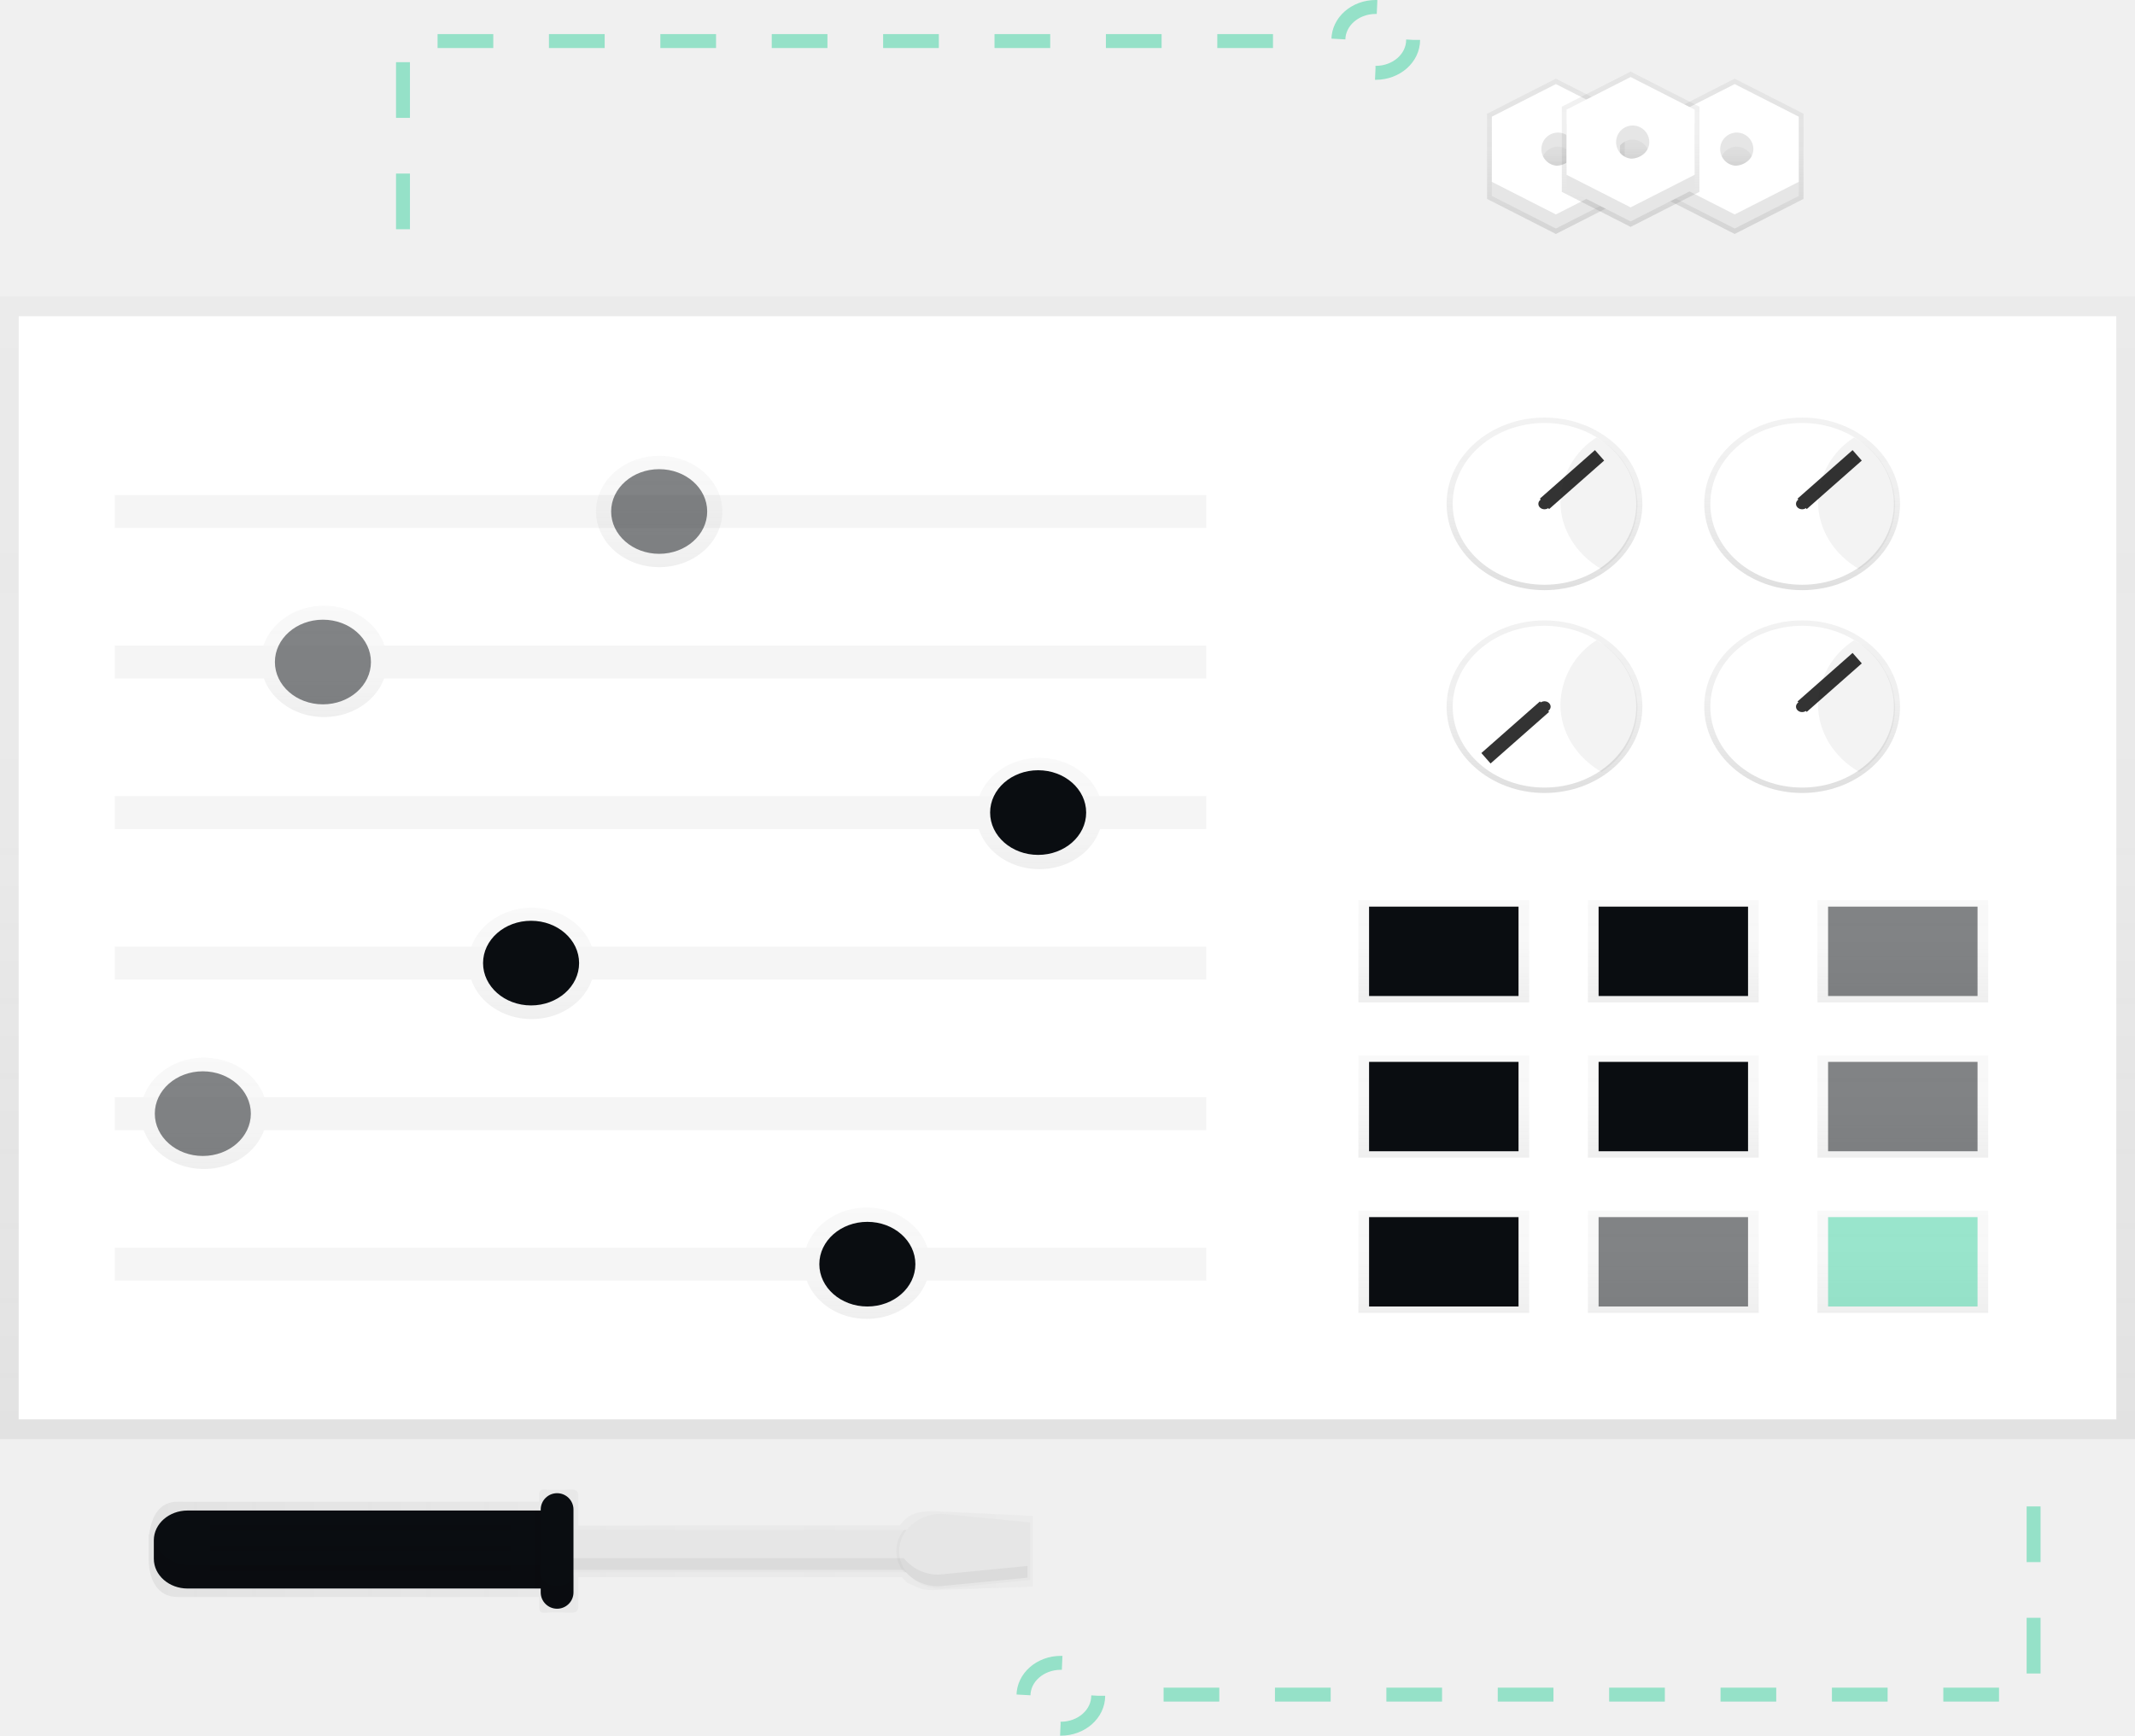
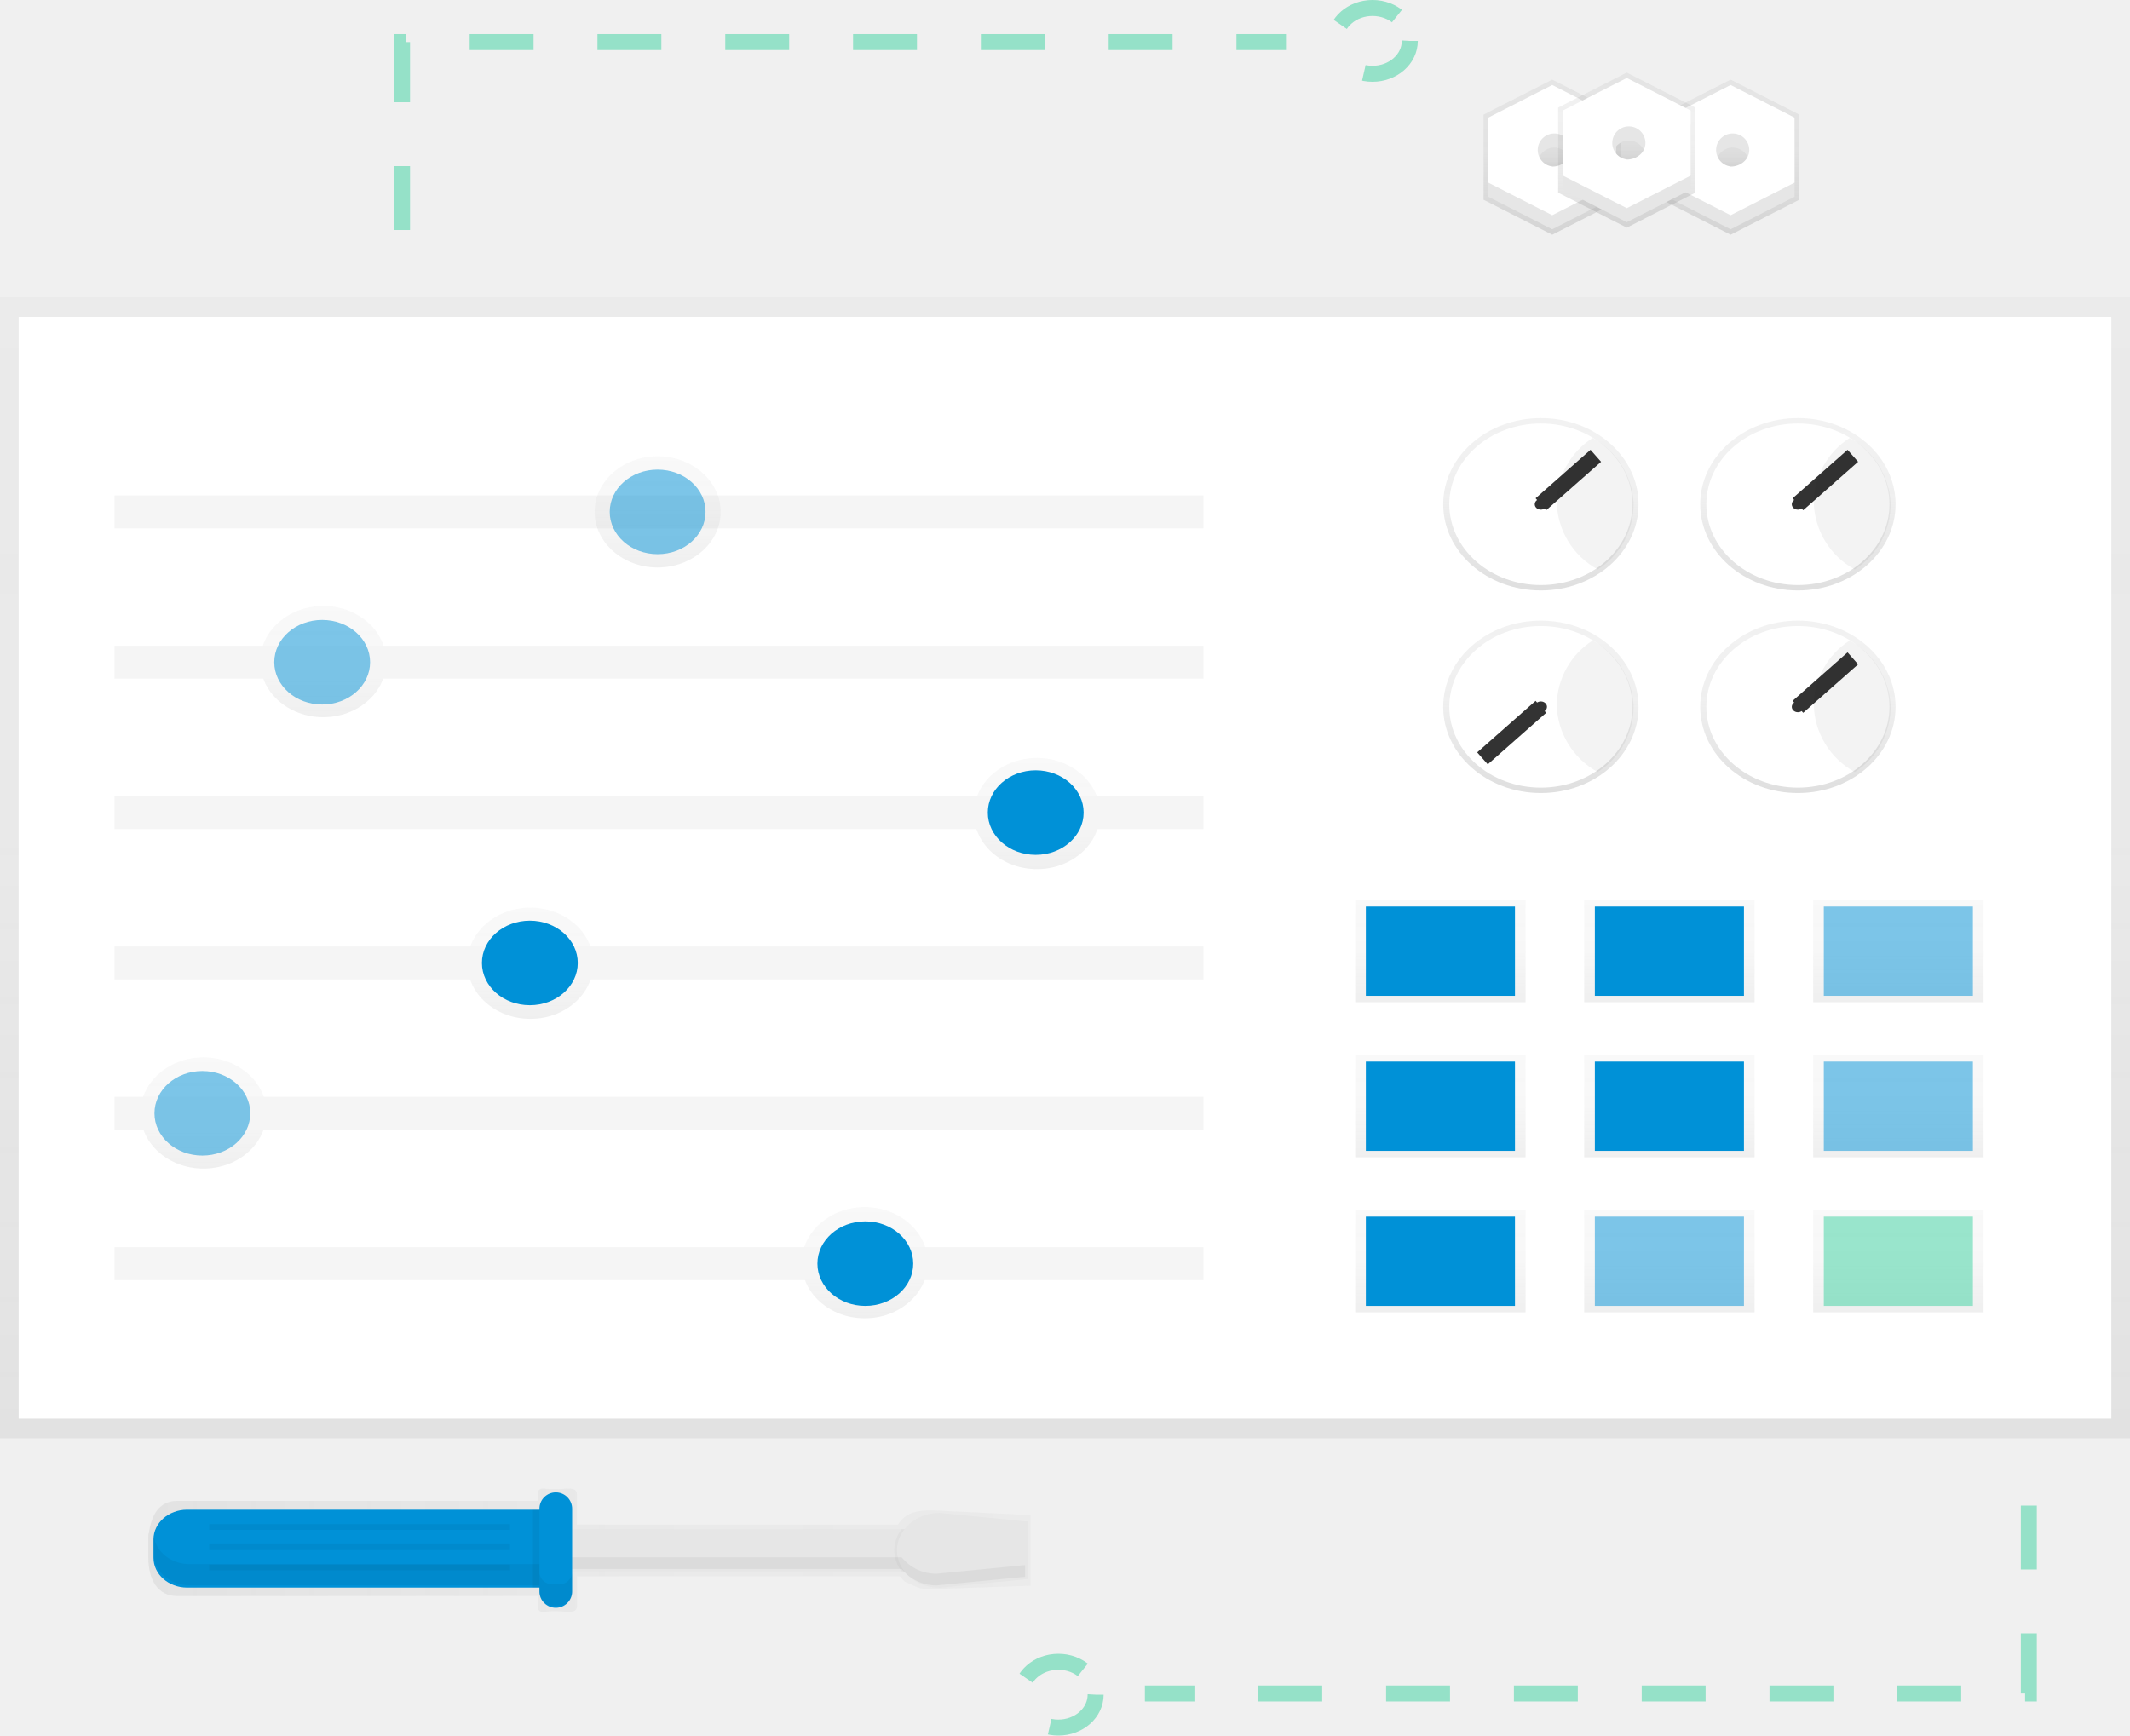
- <svg xmlns="http://www.w3.org/2000/svg" xmlns:xlink="http://www.w3.org/1999/xlink" id="undraw_control_panel1_20gm_1_" data-name="undraw_control_panel1_20gm (1)" width="460" height="374" viewBox="0 0 460 374">
+ <svg xmlns="http://www.w3.org/2000/svg" xmlns:xlink="http://www.w3.org/1999/xlink" id="control_panel" width="400" height="326" viewBox="0 0 400 326">
  <defs>
    <linearGradient id="linear-gradient" x1="0.5" y1="1" x2="0.5" gradientUnits="objectBoundingBox">
      <stop offset="0" stop-color="gray" stop-opacity="0.251" />
      <stop offset="0.54" stop-color="gray" stop-opacity="0.122" />
      <stop offset="1" stop-color="gray" stop-opacity="0.102" />
    </linearGradient>
    <linearGradient id="linear-gradient-8" x1="0.5" x2="0.5" y2="0" xlink:href="#linear-gradient" />
    <linearGradient id="linear-gradient-17" x1="0" y1="0.5" x2="1" y2="0.5" xlink:href="#linear-gradient" />
    <linearGradient id="linear-gradient-19" x1="0.5" x2="0.5" y2="-0.001" xlink:href="#linear-gradient" />
    <linearGradient id="linear-gradient-20" x1="0.5" x2="0.5" y2="0" xlink:href="#linear-gradient" />
    <linearGradient id="linear-gradient-24" x1="0.5" x2="0.5" y2="0" xlink:href="#linear-gradient" />
  </defs>
-   <rect id="Rectangle_223" data-name="Rectangle 223" width="460" height="246.171" transform="translate(0 63.914)" opacity="0.5" fill="url(#linear-gradient)" />
-   <rect id="Rectangle_224" data-name="Rectangle 224" width="451.948" height="237.701" transform="translate(4.026 68.147)" fill="#fff" />
-   <rect id="Rectangle_225" data-name="Rectangle 225" width="235.176" height="7.097" transform="translate(24.726 106.667)" fill="#f5f5f5" />
-   <ellipse id="Ellipse_158" data-name="Ellipse 158" cx="13.602" cy="11.99" rx="13.602" ry="11.99" transform="translate(128.421 98.226)" opacity="0.5" fill="url(#linear-gradient)" />
-   <ellipse id="Ellipse_159" data-name="Ellipse 159" cx="13.602" cy="11.99" rx="13.602" ry="11.99" transform="translate(56.205 130.528)" opacity="0.5" fill="url(#linear-gradient)" />
-   <ellipse id="Ellipse_160" data-name="Ellipse 160" cx="13.602" cy="11.99" rx="13.602" ry="11.99" transform="translate(210.337 163.305)" opacity="0.5" fill="url(#linear-gradient)" />
-   <ellipse id="Ellipse_161" data-name="Ellipse 161" cx="13.602" cy="11.99" rx="13.602" ry="11.99" transform="translate(100.935 195.608)" opacity="0.5" fill="url(#linear-gradient)" />
-   <ellipse id="Ellipse_162" data-name="Ellipse 162" cx="13.602" cy="11.99" rx="13.602" ry="11.99" transform="translate(30.336 227.91)" opacity="0.5" fill="url(#linear-gradient)" />
-   <ellipse id="Ellipse_163" data-name="Ellipse 163" cx="13.602" cy="11.99" rx="13.602" ry="11.99" transform="translate(173.151 260.212)" opacity="0.5" fill="url(#linear-gradient)" />
-   <ellipse id="Ellipse_164" data-name="Ellipse 164" cx="10.347" cy="9.121" rx="10.347" ry="9.121" transform="translate(131.676 101.095)" fill="#0a0d11" opacity="0.5" />
-   <rect id="Rectangle_226" data-name="Rectangle 226" width="235.176" height="7.097" transform="translate(24.726 139.103)" fill="#f5f5f5" />
-   <ellipse id="Ellipse_165" data-name="Ellipse 165" cx="10.347" cy="9.121" rx="10.347" ry="9.121" transform="translate(59.228 133.53)" fill="#0a0d11" opacity="0.5" />
-   <rect id="Rectangle_227" data-name="Rectangle 227" width="235.176" height="7.097" transform="translate(24.726 171.542)" fill="#f5f5f5" />
-   <ellipse id="Ellipse_166" data-name="Ellipse 166" cx="10.347" cy="9.121" rx="10.347" ry="9.121" transform="translate(213.328 165.97)" fill="#0a0d11" />
-   <rect id="Rectangle_228" data-name="Rectangle 228" width="235.176" height="7.097" transform="translate(24.726 203.978)" fill="#f5f5f5" />
-   <ellipse id="Ellipse_167" data-name="Ellipse 167" cx="10.347" cy="9.121" rx="10.347" ry="9.121" transform="translate(104.077 198.406)" fill="#0a0d11" />
-   <rect id="Rectangle_229" data-name="Rectangle 229" width="235.176" height="7.097" transform="translate(24.726 236.418)" fill="#f5f5f5" />
-   <ellipse id="Ellipse_168" data-name="Ellipse 168" cx="10.347" cy="9.121" rx="10.347" ry="9.121" transform="translate(33.354 230.845)" fill="#0a0d11" opacity="0.5" />
-   <rect id="Rectangle_230" data-name="Rectangle 230" width="235.176" height="7.097" transform="translate(24.726 268.853)" fill="#f5f5f5" />
-   <ellipse id="Ellipse_169" data-name="Ellipse 169" cx="10.347" cy="9.121" rx="10.347" ry="9.121" transform="translate(176.53 263.281)" fill="#0a0d11" />
-   <rect id="Rectangle_231" data-name="Rectangle 231" width="36.798" height="22.013" transform="translate(292.674 193.988)" opacity="0.5" fill="url(#linear-gradient-8)" />
-   <rect id="Rectangle_232" data-name="Rectangle 232" width="36.798" height="22.013" transform="translate(342.126 193.988)" opacity="0.5" fill="url(#linear-gradient-8)" />
-   <rect id="Rectangle_233" data-name="Rectangle 233" width="36.798" height="22.013" transform="translate(391.578 193.988)" opacity="0.5" fill="url(#linear-gradient-8)" />
-   <rect id="Rectangle_234" data-name="Rectangle 234" width="36.798" height="22.013" transform="translate(292.674 227.439)" opacity="0.5" fill="url(#linear-gradient-8)" />
-   <rect id="Rectangle_235" data-name="Rectangle 235" width="36.798" height="22.013" transform="translate(342.126 227.439)" opacity="0.5" fill="url(#linear-gradient-8)" />
-   <rect id="Rectangle_236" data-name="Rectangle 236" width="36.798" height="22.013" transform="translate(391.578 227.439)" opacity="0.5" fill="url(#linear-gradient-8)" />
-   <rect id="Rectangle_237" data-name="Rectangle 237" width="36.798" height="22.013" transform="translate(292.674 260.886)" opacity="0.5" fill="url(#linear-gradient)" />
-   <rect id="Rectangle_238" data-name="Rectangle 238" width="36.798" height="22.013" transform="translate(342.126 260.886)" opacity="0.5" fill="url(#linear-gradient)" />
-   <rect id="Rectangle_239" data-name="Rectangle 239" width="36.798" height="22.013" transform="translate(391.578 260.886)" opacity="0.5" fill="url(#linear-gradient)" />
-   <rect id="Rectangle_240" data-name="Rectangle 240" width="32.201" height="19.258" transform="translate(294.976 195.361)" fill="#0a0d11" />
-   <rect id="Rectangle_241" data-name="Rectangle 241" width="32.201" height="19.258" transform="translate(344.427 195.361)" fill="#0a0d11" />
-   <rect id="Rectangle_242" data-name="Rectangle 242" width="32.201" height="19.258" transform="translate(393.874 195.361)" fill="#0a0d11" opacity="0.5" />
-   <rect id="Rectangle_243" data-name="Rectangle 243" width="32.201" height="19.258" transform="translate(294.976 228.812)" fill="#0a0d11" />
-   <rect id="Rectangle_244" data-name="Rectangle 244" width="32.201" height="19.258" transform="translate(344.427 228.812)" fill="#0a0d11" />
-   <rect id="Rectangle_245" data-name="Rectangle 245" width="32.201" height="19.258" transform="translate(393.874 228.812)" fill="#0a0d11" opacity="0.5" />
-   <rect id="Rectangle_246" data-name="Rectangle 246" width="32.201" height="19.258" transform="translate(294.976 262.264)" fill="#0a0d11" />
-   <rect id="Rectangle_247" data-name="Rectangle 247" width="32.201" height="19.258" transform="translate(344.427 262.264)" fill="#0a0d11" opacity="0.5" />
-   <rect id="Rectangle_248" data-name="Rectangle 248" width="32.201" height="19.258" transform="translate(393.874 262.264)" fill="#3ad29f" opacity="0.5" />
-   <path id="Path_334" data-name="Path 334" d="M401.873,736.635c-3.234,0-5.632.475-7.335,3.088H325.21v-6.584c0-1.71-2.479-1.069-4.112-1.069h-1.353c-1.617,0-2.964-.641-2.964,1.069v1.468H238.918c-4.031,0-5.632,3.116-6.181,7.168a3.046,3.046,0,0,0-.043-.309c-.027.29-.043.584-.043.879v4.432c0,4.617,1.854,8.356,6.273,8.356h77.864v2.228c0,1.71,1.326,1.069,2.964,1.069H321.1c1.617,0,4.112.641,4.112-1.069v-6.5h69.753a9.8,9.8,0,0,0,1.046,1.159c2.986,1.335,3.029,1.629,5.761,1.629l21.374-.76V737.675Z" transform="translate(-200.622 -411.016)" opacity="0.5" fill="url(#linear-gradient-17)" />
-   <rect id="Rectangle_249" data-name="Rectangle 249" width="106.95" height="9.121" transform="translate(89.699 329.671)" fill="#e6e6e6" />
-   <path id="Path_335" data-name="Path 335" d="M531.58,754.91h0a7.428,7.428,0,0,0,1.617,4.56h1.347V750.35H533.2A7.428,7.428,0,0,0,531.58,754.91Z" transform="translate(-338.451 -420.674)" opacity="0.03" />
-   <path id="Path_336" data-name="Path 336" d="M560.909,757.251l-19.067,1.9c-5.06,0-9.162-3.616-9.162-8.076h0c0-4.46,4.1-8.076,9.162-8.076l19.067,1.867Z" transform="translate(-338.958 -416.816)" fill="#e6e6e6" />
-   <path id="Path_337" data-name="Path 337" d="M444.179,763.15H338.55v2.532H444.179a9.561,9.561,0,0,0,7.583,3.529l19.067-1.857v-2.532l-19.067,1.867A9.558,9.558,0,0,1,444.179,763.15Z" transform="translate(-249.449 -427.394)" opacity="0.05" />
-   <path id="Path_338" data-name="Path 338" d="M68.775,683.53h77.492v16.807H68.775c-4.018,0-7.276-2.871-7.276-6.413v-3.995C61.509,686.393,64.764,683.53,68.775,683.53Z" transform="translate(-28.356 -358.044)" fill="#0a0d11" />
-   <rect id="Rectangle_250" data-name="Rectangle 250" width="7.06" height="24.896" rx="3.53" transform="translate(116.5 321.752)" fill="#0a0d11" />
-   <rect id="Rectangle_251" data-name="Rectangle 251" width="1.412" height="16.807" transform="translate(115.088 325.486)" opacity="0.05" />
-   <rect id="Rectangle_252" data-name="Rectangle 252" width="64.967" height="1.245" transform="translate(45.173 328.598)" opacity="0.05" />
-   <rect id="Rectangle_253" data-name="Rectangle 253" width="64.967" height="1.245" transform="translate(45.173 332.954)" opacity="0.05" />
-   <rect id="Rectangle_254" data-name="Rectangle 254" width="64.967" height="1.245" transform="translate(45.173 337.314)" opacity="0.05" />
-   <path id="Path_339" data-name="Path 339" d="M322.286,763.829h-1.31A2.718,2.718,0,0,1,318.1,761.3v-1.824H242.531c-3.971,0-7.3-2.642-7.717-6.123a6.1,6.1,0,0,0-.043.722v3.121c0,3.778,3.474,6.841,7.76,6.841H318.1v1.824a2.718,2.718,0,0,0,2.872,2.532h1.31a2.718,2.718,0,0,0,2.872-2.532V761.3a2.718,2.718,0,0,1-2.867,2.532Z" transform="translate(-201.599 -422.249)" opacity="0.05" />
-   <path id="Path_340" data-name="Path 340" d="M680.826,34.04,666,41.588v18.36l14.826,7.544,14.826-7.544V41.588Z" transform="translate(-307.076 -17.082)" fill="url(#linear-gradient)" />
-   <path id="Path_341" data-name="Path 341" d="M863.365,127.022a4.432,4.432,0,0,1-3.934-2.194,4.625,4.625,0,0,1,7.868,0A4.432,4.432,0,0,1,863.365,127.022Z" transform="translate(-489.614 -91.144)" opacity="0.5" fill="url(#linear-gradient-19)" />
-   <path id="Path_342" data-name="Path 342" d="M854.922,100.88l-13.8,7.021v14.047l13.8,7.016,13.8-7.021V107.906Zm0,17.576a3.577,3.577,0,1,1,4.026-3.548,3.346,3.346,0,0,1-1.172,2.521,4.315,4.315,0,0,1-2.854,1.046Z" transform="translate(-481.172 -79.723)" fill="#e6e6e6" />
-   <path id="Path_343" data-name="Path 343" d="M854.922,94.48l-13.8,7.021v14.047l13.8,7.021,13.8-7.021V101.506Zm0,17.576a3.577,3.577,0,1,1,4.026-3.553,3.345,3.345,0,0,1-1.169,2.525,4.314,4.314,0,0,1-2.856,1.048Z" transform="translate(-481.172 -76.363)" fill="#fff" />
-   <path id="Path_344" data-name="Path 344" d="M609.341,34.04,594.51,41.588v18.36l14.831,7.544,14.826-7.544V41.588Z" transform="translate(-274.113 -17.082)" fill="url(#linear-gradient-20)" />
-   <path id="Path_345" data-name="Path 345" d="M791.885,127.022a4.432,4.432,0,0,1-3.934-2.194,4.625,4.625,0,0,1,7.868,0A4.433,4.433,0,0,1,791.885,127.022Z" transform="translate(-456.657 -91.144)" opacity="0.5" fill="url(#linear-gradient-19)" />
-   <path id="Path_346" data-name="Path 346" d="M783.442,100.88l-13.8,7.021v14.047l13.8,7.016,13.8-7.021V107.906Zm0,17.576a3.577,3.577,0,1,1,4.026-3.548,3.346,3.346,0,0,1-1.171,2.521,4.315,4.315,0,0,1-2.854,1.046Z" transform="translate(-448.214 -79.723)" fill="#e6e6e6" />
-   <path id="Path_347" data-name="Path 347" d="M783.442,94.48l-13.8,7.021v14.047l13.8,7.021,13.8-7.021V101.506Zm0,17.576a3.577,3.577,0,1,1,4.026-3.548,3.346,3.346,0,0,1-1.171,2.521,4.315,4.315,0,0,1-2.854,1.046Z" transform="translate(-448.214 -76.363)" fill="#fff" />
-   <path id="Path_348" data-name="Path 348" d="M639.216,30.84,624.39,38.388V56.743l14.826,7.548,14.826-7.548V38.388Z" transform="translate(-287.89 -15.403)" fill="url(#linear-gradient)" />
-   <path id="Path_349" data-name="Path 349" d="M821.754,123.822a4.432,4.432,0,0,1-3.934-2.194,4.625,4.625,0,0,1,7.868,0A4.432,4.432,0,0,1,821.754,123.822Z" transform="translate(-470.429 -89.464)" opacity="0.5" fill="url(#linear-gradient-19)" />
-   <path id="Path_350" data-name="Path 350" d="M813.312,97.68l-13.8,7.021v14.032l13.8,7.021,13.8-7.021V104.706Zm0,17.576a3.577,3.577,0,1,1,4.026-3.548,3.346,3.346,0,0,1-1.171,2.521,4.315,4.315,0,0,1-2.854,1.046Z" transform="translate(-461.986 -78.043)" fill="#e6e6e6" />
-   <path id="Path_351" data-name="Path 351" d="M813.312,91.28,799.51,98.3v14.047l13.8,7.021,13.8-7.021V98.306Zm0,17.576a3.577,3.577,0,1,1,4.026-3.548,3.346,3.346,0,0,1-1.171,2.521,4.315,4.315,0,0,1-2.854,1.046Z" transform="translate(-461.986 -74.683)" fill="#fff" />
-   <path id="Path_352" data-name="Path 352" d="M161.11,57.519V16.97h190.9" transform="translate(-74.284 -8.121)" fill="none" stroke="#3ad29f" stroke-miterlimit="10" stroke-width="3" stroke-dasharray="12" opacity="0.5" />
-   <ellipse id="Ellipse_170" data-name="Ellipse 170" cx="8.052" cy="7.097" rx="8.052" ry="7.097" transform="translate(288.363 1.5)" fill="none" stroke="#3ad29f" stroke-miterlimit="10" stroke-width="3" stroke-dasharray="12" opacity="0.5" />
-   <path id="Path_353" data-name="Path 353" d="M649.684,681.67v40.549H458.78" transform="translate(-211.532 -357.067)" fill="none" stroke="#3ad29f" stroke-miterlimit="10" stroke-width="3" stroke-dasharray="12" opacity="0.5" />
-   <ellipse id="Ellipse_171" data-name="Ellipse 171" cx="8.052" cy="7.097" rx="8.052" ry="7.097" transform="translate(220.512 358.306)" fill="none" stroke="#3ad29f" stroke-miterlimit="10" stroke-width="3" stroke-dasharray="12" opacity="0.5" />
-   <ellipse id="Ellipse_172" data-name="Ellipse 172" cx="21.094" cy="18.593" rx="21.094" ry="18.593" transform="translate(311.677 89.979)" fill="url(#linear-gradient-24)" />
-   <ellipse id="Ellipse_173" data-name="Ellipse 173" cx="19.773" cy="17.429" rx="19.773" ry="17.429" transform="translate(312.997 91.143)" fill="#fff" />
-   <ellipse id="Ellipse_174" data-name="Ellipse 174" cx="1.32" cy="1.164" rx="1.32" ry="1.164" transform="translate(331.45 107.408)" fill="#333" />
-   <line id="Line_24" data-name="Line 24" y1="10.455" x2="11.862" transform="translate(332.77 98.117)" fill="none" stroke="#333" stroke-miterlimit="10" stroke-width="3" />
-   <path id="Path_354" data-name="Path 354" d="M797.05,268.633c0,5.848,3.325,11.306,8.86,14.531a16.722,16.722,0,0,0,7.74-14.433,17.072,17.072,0,0,0-8.844-13.931A16.771,16.771,0,0,0,797.05,268.633Z" transform="translate(-460.852 -160.526)" opacity="0.05" />
-   <ellipse id="Ellipse_175" data-name="Ellipse 175" cx="21.094" cy="18.593" rx="21.094" ry="18.593" transform="translate(367.186 89.979)" fill="url(#linear-gradient-24)" />
-   <ellipse id="Ellipse_176" data-name="Ellipse 176" cx="19.773" cy="17.429" rx="19.773" ry="17.429" transform="translate(368.507 91.143)" fill="#fff" />
-   <ellipse id="Ellipse_177" data-name="Ellipse 177" cx="1.32" cy="1.164" rx="1.32" ry="1.164" transform="translate(386.959 107.408)" fill="#333" />
-   <line id="Line_25" data-name="Line 25" y1="10.455" x2="11.862" transform="translate(388.28 98.117)" fill="none" stroke="#333" stroke-miterlimit="10" stroke-width="3" />
-   <path id="Path_355" data-name="Path 355" d="M900.05,268.633c0,5.848,3.325,11.306,8.86,14.531a16.723,16.723,0,0,0,7.74-14.433A17.072,17.072,0,0,0,907.8,254.8,16.771,16.771,0,0,0,900.05,268.633Z" transform="translate(-508.343 -160.526)" opacity="0.05" />
-   <ellipse id="Ellipse_178" data-name="Ellipse 178" cx="21.094" cy="18.593" rx="21.094" ry="18.593" transform="translate(311.677 133.682)" fill="url(#linear-gradient-24)" />
-   <ellipse id="Ellipse_179" data-name="Ellipse 179" cx="19.773" cy="17.429" rx="19.773" ry="17.429" transform="translate(312.997 134.846)" fill="#fff" />
-   <ellipse id="Ellipse_180" data-name="Ellipse 180" cx="1.32" cy="1.164" rx="1.32" ry="1.164" transform="translate(331.45 151.111)" fill="#333" />
-   <line id="Line_26" data-name="Line 26" x1="12.611" y2="11.116" transform="translate(320.16 152.275)" fill="none" stroke="#333" stroke-miterlimit="10" stroke-width="3" />
-   <path id="Path_356" data-name="Path 356" d="M797.05,360.633c0,5.848,3.325,11.306,8.86,14.531a16.722,16.722,0,0,0,7.74-14.433,17.072,17.072,0,0,0-8.844-13.931A16.771,16.771,0,0,0,797.05,360.633Z" transform="translate(-460.852 -208.823)" opacity="0.05" />
-   <ellipse id="Ellipse_181" data-name="Ellipse 181" cx="21.094" cy="18.593" rx="21.094" ry="18.593" transform="translate(367.186 133.682)" fill="url(#linear-gradient-24)" />
-   <ellipse id="Ellipse_182" data-name="Ellipse 182" cx="19.773" cy="17.429" rx="19.773" ry="17.429" transform="translate(368.507 134.846)" fill="#fff" />
-   <ellipse id="Ellipse_183" data-name="Ellipse 183" cx="1.32" cy="1.164" rx="1.32" ry="1.164" transform="translate(386.959 151.111)" fill="#333" />
-   <line id="Line_27" data-name="Line 27" y1="10.455" x2="11.862" transform="translate(388.28 141.82)" fill="none" stroke="#333" stroke-miterlimit="10" stroke-width="3" />
-   <path id="Path_357" data-name="Path 357" d="M900.05,360.633c0,5.848,3.325,11.306,8.86,14.531a16.723,16.723,0,0,0,7.74-14.433A17.072,17.072,0,0,0,907.8,346.8,16.771,16.771,0,0,0,900.05,360.633Z" transform="translate(-508.343 -208.823)" opacity="0.05" />
+   <rect id="Rectangle_358" data-name="Rectangle 358" width="400" height="214.321" transform="translate(0 55.839)" opacity="0.5" fill="url(#linear-gradient)" />
+   <rect id="Rectangle_359" data-name="Rectangle 359" width="392.999" height="206.947" transform="translate(3.501 59.524)" fill="#fff" />
+   <rect id="Rectangle_360" data-name="Rectangle 360" width="204.501" height="6.179" transform="translate(21.501 93.061)" fill="#f5f5f5" />
+   <ellipse id="Ellipse_318" data-name="Ellipse 318" cx="11.828" cy="10.439" rx="11.828" ry="10.439" transform="translate(111.67 85.712)" opacity="0.5" fill="url(#linear-gradient)" />
+   <ellipse id="Ellipse_319" data-name="Ellipse 319" cx="11.828" cy="10.439" rx="11.828" ry="10.439" transform="translate(48.874 113.835)" opacity="0.5" fill="url(#linear-gradient)" />
+   <ellipse id="Ellipse_320" data-name="Ellipse 320" cx="11.828" cy="10.439" rx="11.828" ry="10.439" transform="translate(182.902 142.371)" opacity="0.5" fill="url(#linear-gradient)" />
+   <ellipse id="Ellipse_321" data-name="Ellipse 321" cx="11.828" cy="10.439" rx="11.828" ry="10.439" transform="translate(87.77 170.494)" opacity="0.5" fill="url(#linear-gradient)" />
+   <ellipse id="Ellipse_322" data-name="Ellipse 322" cx="11.828" cy="10.439" rx="11.828" ry="10.439" transform="translate(26.379 198.617)" opacity="0.5" fill="url(#linear-gradient)" />
+   <ellipse id="Ellipse_323" data-name="Ellipse 323" cx="11.828" cy="10.439" rx="11.828" ry="10.439" transform="translate(150.566 226.74)" opacity="0.5" fill="url(#linear-gradient)" />
+   <ellipse id="Ellipse_324" data-name="Ellipse 324" cx="8.998" cy="7.941" rx="8.998" ry="7.941" transform="translate(114.501 88.21)" fill="#0091d7" opacity="0.5" />
+   <rect id="Rectangle_361" data-name="Rectangle 361" width="204.501" height="6.179" transform="translate(21.501 121.3)" fill="#f5f5f5" />
+   <ellipse id="Ellipse_325" data-name="Ellipse 325" cx="8.998" cy="7.941" rx="8.998" ry="7.941" transform="translate(51.503 116.448)" fill="#0091d7" opacity="0.5" />
+   <rect id="Rectangle_362" data-name="Rectangle 362" width="204.501" height="6.179" transform="translate(21.501 149.542)" fill="#f5f5f5" />
+   <ellipse id="Ellipse_326" data-name="Ellipse 326" cx="8.998" cy="7.941" rx="8.998" ry="7.941" transform="translate(185.503 144.691)" fill="#0091d7" />
+   <rect id="Rectangle_363" data-name="Rectangle 363" width="204.501" height="6.179" transform="translate(21.501 177.781)" fill="#f5f5f5" />
+   <ellipse id="Ellipse_327" data-name="Ellipse 327" cx="8.998" cy="7.941" rx="8.998" ry="7.941" transform="translate(90.502 172.93)" fill="#0091d7" />
+   <rect id="Rectangle_364" data-name="Rectangle 364" width="204.501" height="6.179" transform="translate(21.501 206.024)" fill="#f5f5f5" />
+   <ellipse id="Ellipse_328" data-name="Ellipse 328" cx="8.998" cy="7.941" rx="8.998" ry="7.941" transform="translate(29.004 201.173)" fill="#0091d7" opacity="0.5" />
+   <rect id="Rectangle_365" data-name="Rectangle 365" width="204.501" height="6.179" transform="translate(21.501 234.263)" fill="#f5f5f5" />
+   <ellipse id="Ellipse_329" data-name="Ellipse 329" cx="8.998" cy="7.941" rx="8.998" ry="7.941" transform="translate(153.505 229.411)" fill="#0091d7" />
+   <rect id="Rectangle_366" data-name="Rectangle 366" width="31.998" height="19.165" transform="translate(254.499 169.084)" opacity="0.5" fill="url(#linear-gradient-8)" />
+   <rect id="Rectangle_367" data-name="Rectangle 367" width="31.998" height="19.165" transform="translate(297.501 169.084)" opacity="0.5" fill="url(#linear-gradient-8)" />
+   <rect id="Rectangle_368" data-name="Rectangle 368" width="31.998" height="19.165" transform="translate(340.503 169.084)" opacity="0.5" fill="url(#linear-gradient-8)" />
+   <rect id="Rectangle_369" data-name="Rectangle 369" width="31.998" height="19.165" transform="translate(254.499 198.207)" opacity="0.5" fill="url(#linear-gradient-8)" />
+   <rect id="Rectangle_370" data-name="Rectangle 370" width="31.998" height="19.165" transform="translate(297.501 198.207)" opacity="0.5" fill="url(#linear-gradient-8)" />
+   <rect id="Rectangle_371" data-name="Rectangle 371" width="31.998" height="19.165" transform="translate(340.503 198.207)" opacity="0.5" fill="url(#linear-gradient-8)" />
+   <rect id="Rectangle_372" data-name="Rectangle 372" width="31.998" height="19.165" transform="translate(254.499 227.327)" opacity="0.5" fill="url(#linear-gradient)" />
+   <rect id="Rectangle_373" data-name="Rectangle 373" width="31.998" height="19.165" transform="translate(297.501 227.327)" opacity="0.5" fill="url(#linear-gradient)" />
+   <rect id="Rectangle_374" data-name="Rectangle 374" width="31.998" height="19.165" transform="translate(340.503 227.327)" opacity="0.5" fill="url(#linear-gradient)" />
+   <rect id="Rectangle_375" data-name="Rectangle 375" width="28.001" height="16.766" transform="translate(256.501 170.279)" fill="#0091d7" />
+   <rect id="Rectangle_376" data-name="Rectangle 376" width="28.001" height="16.766" transform="translate(299.502 170.279)" fill="#0091d7" />
+   <rect id="Rectangle_377" data-name="Rectangle 377" width="28.001" height="16.766" transform="translate(342.499 170.279)" fill="#0091d7" opacity="0.5" />
+   <rect id="Rectangle_378" data-name="Rectangle 378" width="28.001" height="16.766" transform="translate(256.501 199.403)" fill="#0091d7" />
+   <rect id="Rectangle_379" data-name="Rectangle 379" width="28.001" height="16.766" transform="translate(299.502 199.403)" fill="#0091d7" />
+   <rect id="Rectangle_380" data-name="Rectangle 380" width="28.001" height="16.766" transform="translate(342.499 199.403)" fill="#0091d7" opacity="0.5" />
+   <rect id="Rectangle_381" data-name="Rectangle 381" width="28.001" height="16.766" transform="translate(256.501 228.526)" fill="#0091d7" />
+   <rect id="Rectangle_382" data-name="Rectangle 382" width="28.001" height="16.766" transform="translate(299.502 228.526)" fill="#0091d7" opacity="0.5" />
+   <rect id="Rectangle_383" data-name="Rectangle 383" width="28.001" height="16.766" transform="translate(342.499 228.526)" fill="#3ad29f" opacity="0.5" />
+   <path id="Path_538" data-name="Path 538" d="M379.8,736.029c-2.812,0-4.9.414-6.378,2.688H313.137v-5.732c0-1.489-2.156-.93-3.576-.93h-1.176c-1.406,0-2.577-.558-2.577.93v1.278H238.1c-3.505,0-4.9,2.713-5.375,6.241a2.648,2.648,0,0,0-.037-.269c-.023.252-.038.509-.038.765v3.859c0,4.02,1.612,7.275,5.455,7.275h67.708v1.94c0,1.489,1.153.93,2.577.93h1.176c1.406,0,3.576.558,3.576-.93v-5.658H373.8a8.541,8.541,0,0,0,.909,1.009c2.6,1.162,2.634,1.419,5.01,1.419l18.586-.662V736.935Z" transform="translate(-204.799 -452.345)" opacity="0.5" fill="url(#linear-gradient-17)" />
+   <rect id="Rectangle_384" data-name="Rectangle 384" width="93" height="7.941" transform="translate(77.999 287.212)" fill="#e6e6e6" />
+   <path id="Path_539" data-name="Path 539" d="M531.58,754.32h0a6.472,6.472,0,0,0,1.406,3.97h1.172V750.35h-1.172A6.472,6.472,0,0,0,531.58,754.32Z" transform="translate(-363.641 -463.134)" opacity="0.03" />
+   <path id="Path_540" data-name="Path 540" d="M557.227,755.407l-16.58,1.654c-4.4,0-7.967-3.148-7.967-7.031h0c0-3.883,3.567-7.031,7.967-7.031l16.58,1.625Z" transform="translate(-364.226 -458.823)" fill="#e6e6e6" />
+   <path id="Path_541" data-name="Path 541" d="M430.4,763.15H338.55v2.2H430.4A8.31,8.31,0,0,0,437,768.427l16.58-1.617v-2.2L437,766.231A8.307,8.307,0,0,1,430.4,763.15Z" transform="translate(-261.071 -470.64)" opacity="0.05" />
+   <path id="Path_542" data-name="Path 542" d="M67.827,683.53h67.384v14.632H67.827c-3.494,0-6.327-2.5-6.327-5.583V689.1c.008-3.079,2.838-5.571,6.327-5.571Z" transform="translate(-32.679 -399.961)" fill="#0091d7" />
+   <rect id="Rectangle_385" data-name="Rectangle 385" width="6.139" height="21.675" rx="3.07" transform="translate(101.304 280.318)" fill="#0091d7" />
+   <rect id="Rectangle_386" data-name="Rectangle 386" width="1.228" height="14.632" transform="translate(100.076 283.569)" opacity="0.05" />
+   <rect id="Rectangle_387" data-name="Rectangle 387" width="56.493" height="1.084" transform="translate(39.281 286.278)" opacity="0.05" />
+   <rect id="Rectangle_388" data-name="Rectangle 388" width="56.493" height="1.084" transform="translate(39.281 290.07)" opacity="0.05" />
+   <rect id="Rectangle_389" data-name="Rectangle 389" width="56.493" height="1.084" transform="translate(39.281 293.867)" opacity="0.05" />
+   <path id="Path_543" data-name="Path 543" d="M310.871,762.474h-1.139a2.365,2.365,0,0,1-2.5-2.2v-1.588H241.518c-3.453,0-6.349-2.3-6.711-5.331a5.319,5.319,0,0,0-.038.628V756.7c0,3.289,3.021,5.955,6.748,5.955H307.23v1.588a2.365,2.365,0,0,0,2.5,2.2h1.139a2.365,2.365,0,0,0,2.5-2.2v-3.97a2.364,2.364,0,0,1-2.493,2.2Z" transform="translate(-205.926 -464.893)" opacity="0.05" />
+   <path id="Path_544" data-name="Path 544" d="M678.892,34.04,666,40.612V56.6l12.892,6.568L691.784,56.6V40.612Z" transform="translate(-353.892 -19.082)" fill="url(#linear-gradient)" />
+   <path id="Path_545" data-name="Path 545" d="M862.851,126.454a3.853,3.853,0,0,1-3.421-1.91,4.02,4.02,0,0,1,6.842,0A3.853,3.853,0,0,1,862.851,126.454Z" transform="translate(-537.851 -95.024)" opacity="0.5" fill="url(#linear-gradient-19)" />
+   <path id="Path_546" data-name="Path 546" d="M853.122,100.88l-12,6.113v12.229l12,6.108,12-6.113V107Zm0,15.3a3.114,3.114,0,1,1,3.5-3.089,2.915,2.915,0,0,1-1.019,2.2,3.749,3.749,0,0,1-2.482.911Z" transform="translate(-528.121 -82.266)" fill="#e6e6e6" />
+   <path id="Path_547" data-name="Path 547" d="M853.122,94.48l-12,6.113v12.229l12,6.113,12-6.113V100.6Zm0,15.3a3.114,3.114,0,1,1,3.5-3.094,2.913,2.913,0,0,1-1.017,2.2,3.749,3.749,0,0,1-2.484.912Z" transform="translate(-528.121 -78.513)" fill="#fff" />
+   <path id="Path_548" data-name="Path 548" d="M607.407,34.04l-12.9,6.572V56.6l12.9,6.568L620.3,56.6V40.612Z" transform="translate(-315.904 -19.082)" fill="url(#linear-gradient-20)" />
+   <path id="Path_549" data-name="Path 549" d="M791.371,126.454a3.853,3.853,0,0,1-3.421-1.91,4.02,4.02,0,0,1,6.842,0A3.853,3.853,0,0,1,791.371,126.454Z" transform="translate(-499.869 -95.024)" opacity="0.5" fill="url(#linear-gradient-19)" />
+   <path id="Path_550" data-name="Path 550" d="M781.642,100.88l-12,6.113v12.229l12,6.108,12-6.113V107Zm0,15.3a3.114,3.114,0,1,1,3.5-3.089,2.915,2.915,0,0,1-1.019,2.2,3.749,3.749,0,0,1-2.482.911Z" transform="translate(-490.139 -82.266)" fill="#e6e6e6" />
+   <path id="Path_551" data-name="Path 551" d="M781.642,94.48l-12,6.113v12.229l12,6.113,12-6.113V100.6Zm0,15.3a3.114,3.114,0,1,1,3.5-3.089,2.915,2.915,0,0,1-1.019,2.2,3.749,3.749,0,0,1-2.482.911Z" transform="translate(-490.139 -78.513)" fill="#fff" />
+   <path id="Path_552" data-name="Path 552" d="M637.282,30.84,624.39,37.412v15.98l12.892,6.572,12.892-6.572V37.412Z" transform="translate(-331.781 -17.206)" fill="url(#linear-gradient)" />
+   <path id="Path_553" data-name="Path 553" d="M821.241,123.254a3.853,3.853,0,0,1-3.421-1.91,4.02,4.02,0,0,1,6.842,0A3.853,3.853,0,0,1,821.241,123.254Z" transform="translate(-515.741 -93.148)" opacity="0.5" fill="url(#linear-gradient-19)" />
+   <path id="Path_554" data-name="Path 554" d="M811.512,97.68l-12,6.113V116.01l12,6.113,12-6.113V103.8Zm0,15.3a3.114,3.114,0,1,1,3.5-3.089,2.915,2.915,0,0,1-1.019,2.2,3.749,3.749,0,0,1-2.482.911Z" transform="translate(-506.011 -80.39)" fill="#e6e6e6" />
+   <path id="Path_555" data-name="Path 555" d="M811.512,91.28l-12,6.113v12.229l12,6.113,12-6.113V97.4Zm0,15.3a3.114,3.114,0,1,1,3.5-3.089,2.914,2.914,0,0,1-1.019,2.2,3.749,3.749,0,0,1-2.482.911Z" transform="translate(-506.011 -76.637)" fill="#fff" />
+   <path id="Path_556" data-name="Path 556" d="M161.11,52.273V16.97h166" transform="translate(-85.609 -9.072)" fill="none" stroke="#3ad29f" stroke-miterlimit="10" stroke-width="3" stroke-dasharray="12" opacity="0.5" />
+   <ellipse id="Ellipse_330" data-name="Ellipse 330" cx="7.001" cy="6.179" rx="7.001" ry="6.179" transform="translate(250.75 1.5)" fill="none" stroke="#3ad29f" stroke-miterlimit="10" stroke-width="3" stroke-dasharray="12" opacity="0.5" />
+   <path id="Path_557" data-name="Path 557" d="M624.783,681.67v35.3h-166" transform="translate(-243.781 -398.87)" fill="none" stroke="#3ad29f" stroke-miterlimit="10" stroke-width="3" stroke-dasharray="12" opacity="0.5" />
+   <ellipse id="Ellipse_331" data-name="Ellipse 331" cx="7.001" cy="6.179" rx="7.001" ry="6.179" transform="translate(191.75 312.142)" fill="none" stroke="#3ad29f" stroke-miterlimit="10" stroke-width="3" stroke-dasharray="12" opacity="0.5" />
+   <ellipse id="Ellipse_332" data-name="Ellipse 332" cx="18.342" cy="16.187" rx="18.342" ry="16.187" transform="translate(271.023 78.532)" fill="url(#linear-gradient-24)" />
+   <ellipse id="Ellipse_333" data-name="Ellipse 333" cx="17.194" cy="15.174" rx="17.194" ry="15.174" transform="translate(272.172 79.545)" fill="#fff" />
+   <ellipse id="Ellipse_334" data-name="Ellipse 334" cx="1.148" cy="1.013" rx="1.148" ry="1.013" transform="translate(288.217 93.706)" fill="#333" />
+   <line id="Line_40" data-name="Line 40" y1="9.103" x2="10.315" transform="translate(289.366 85.616)" fill="none" stroke="#333" stroke-miterlimit="10" stroke-width="3" />
+   <path id="Path_558" data-name="Path 558" d="M797.05,266.843a14.782,14.782,0,0,0,7.7,12.651,14.563,14.563,0,0,0,6.73-12.566,14.864,14.864,0,0,0-7.691-12.129A14.605,14.605,0,0,0,797.05,266.843Z" transform="translate(-504.704 -172.529)" opacity="0.05" />
+   <ellipse id="Ellipse_335" data-name="Ellipse 335" cx="18.342" cy="16.187" rx="18.342" ry="16.187" transform="translate(319.292 78.532)" fill="url(#linear-gradient-24)" />
+   <ellipse id="Ellipse_336" data-name="Ellipse 336" cx="17.194" cy="15.174" rx="17.194" ry="15.174" transform="translate(320.441 79.545)" fill="#fff" />
+   <ellipse id="Ellipse_337" data-name="Ellipse 337" cx="1.148" cy="1.013" rx="1.148" ry="1.013" transform="translate(336.486 93.706)" fill="#333" />
+   <line id="Line_41" data-name="Line 41" y1="9.103" x2="10.315" transform="translate(337.635 85.616)" fill="none" stroke="#333" stroke-miterlimit="10" stroke-width="3" />
+   <path id="Path_559" data-name="Path 559" d="M900.05,266.843a14.783,14.783,0,0,0,7.7,12.651,14.564,14.564,0,0,0,6.73-12.566,14.865,14.865,0,0,0-7.691-12.129A14.605,14.605,0,0,0,900.05,266.843Z" transform="translate(-559.435 -172.529)" opacity="0.05" />
+   <ellipse id="Ellipse_338" data-name="Ellipse 338" cx="18.342" cy="16.187" rx="18.342" ry="16.187" transform="translate(271.023 116.581)" fill="url(#linear-gradient-24)" />
+   <ellipse id="Ellipse_339" data-name="Ellipse 339" cx="17.194" cy="15.174" rx="17.194" ry="15.174" transform="translate(272.172 117.594)" fill="#fff" />
+   <ellipse id="Ellipse_340" data-name="Ellipse 340" cx="1.148" cy="1.013" rx="1.148" ry="1.013" transform="translate(288.217 131.755)" fill="#333" />
+   <line id="Line_42" data-name="Line 42" x1="10.966" y2="9.678" transform="translate(278.4 132.768)" fill="none" stroke="#333" stroke-miterlimit="10" stroke-width="3" />
+   <path id="Path_560" data-name="Path 560" d="M797.05,358.843a14.782,14.782,0,0,0,7.7,12.651,14.564,14.564,0,0,0,6.73-12.566,14.864,14.864,0,0,0-7.691-12.129A14.605,14.605,0,0,0,797.05,358.843Z" transform="translate(-504.704 -226.481)" opacity="0.05" />
+   <ellipse id="Ellipse_341" data-name="Ellipse 341" cx="18.342" cy="16.187" rx="18.342" ry="16.187" transform="translate(319.292 116.581)" fill="url(#linear-gradient-24)" />
+   <ellipse id="Ellipse_342" data-name="Ellipse 342" cx="17.194" cy="15.174" rx="17.194" ry="15.174" transform="translate(320.441 117.594)" fill="#fff" />
+   <ellipse id="Ellipse_343" data-name="Ellipse 343" cx="1.148" cy="1.013" rx="1.148" ry="1.013" transform="translate(336.486 131.755)" fill="#333" />
+   <line id="Line_43" data-name="Line 43" y1="9.103" x2="10.315" transform="translate(337.635 123.665)" fill="none" stroke="#333" stroke-miterlimit="10" stroke-width="3" />
+   <path id="Path_561" data-name="Path 561" d="M900.05,358.843a14.783,14.783,0,0,0,7.7,12.651,14.563,14.563,0,0,0,6.73-12.566,14.864,14.864,0,0,0-7.691-12.129A14.605,14.605,0,0,0,900.05,358.843Z" transform="translate(-559.435 -226.481)" opacity="0.05" />
</svg>
